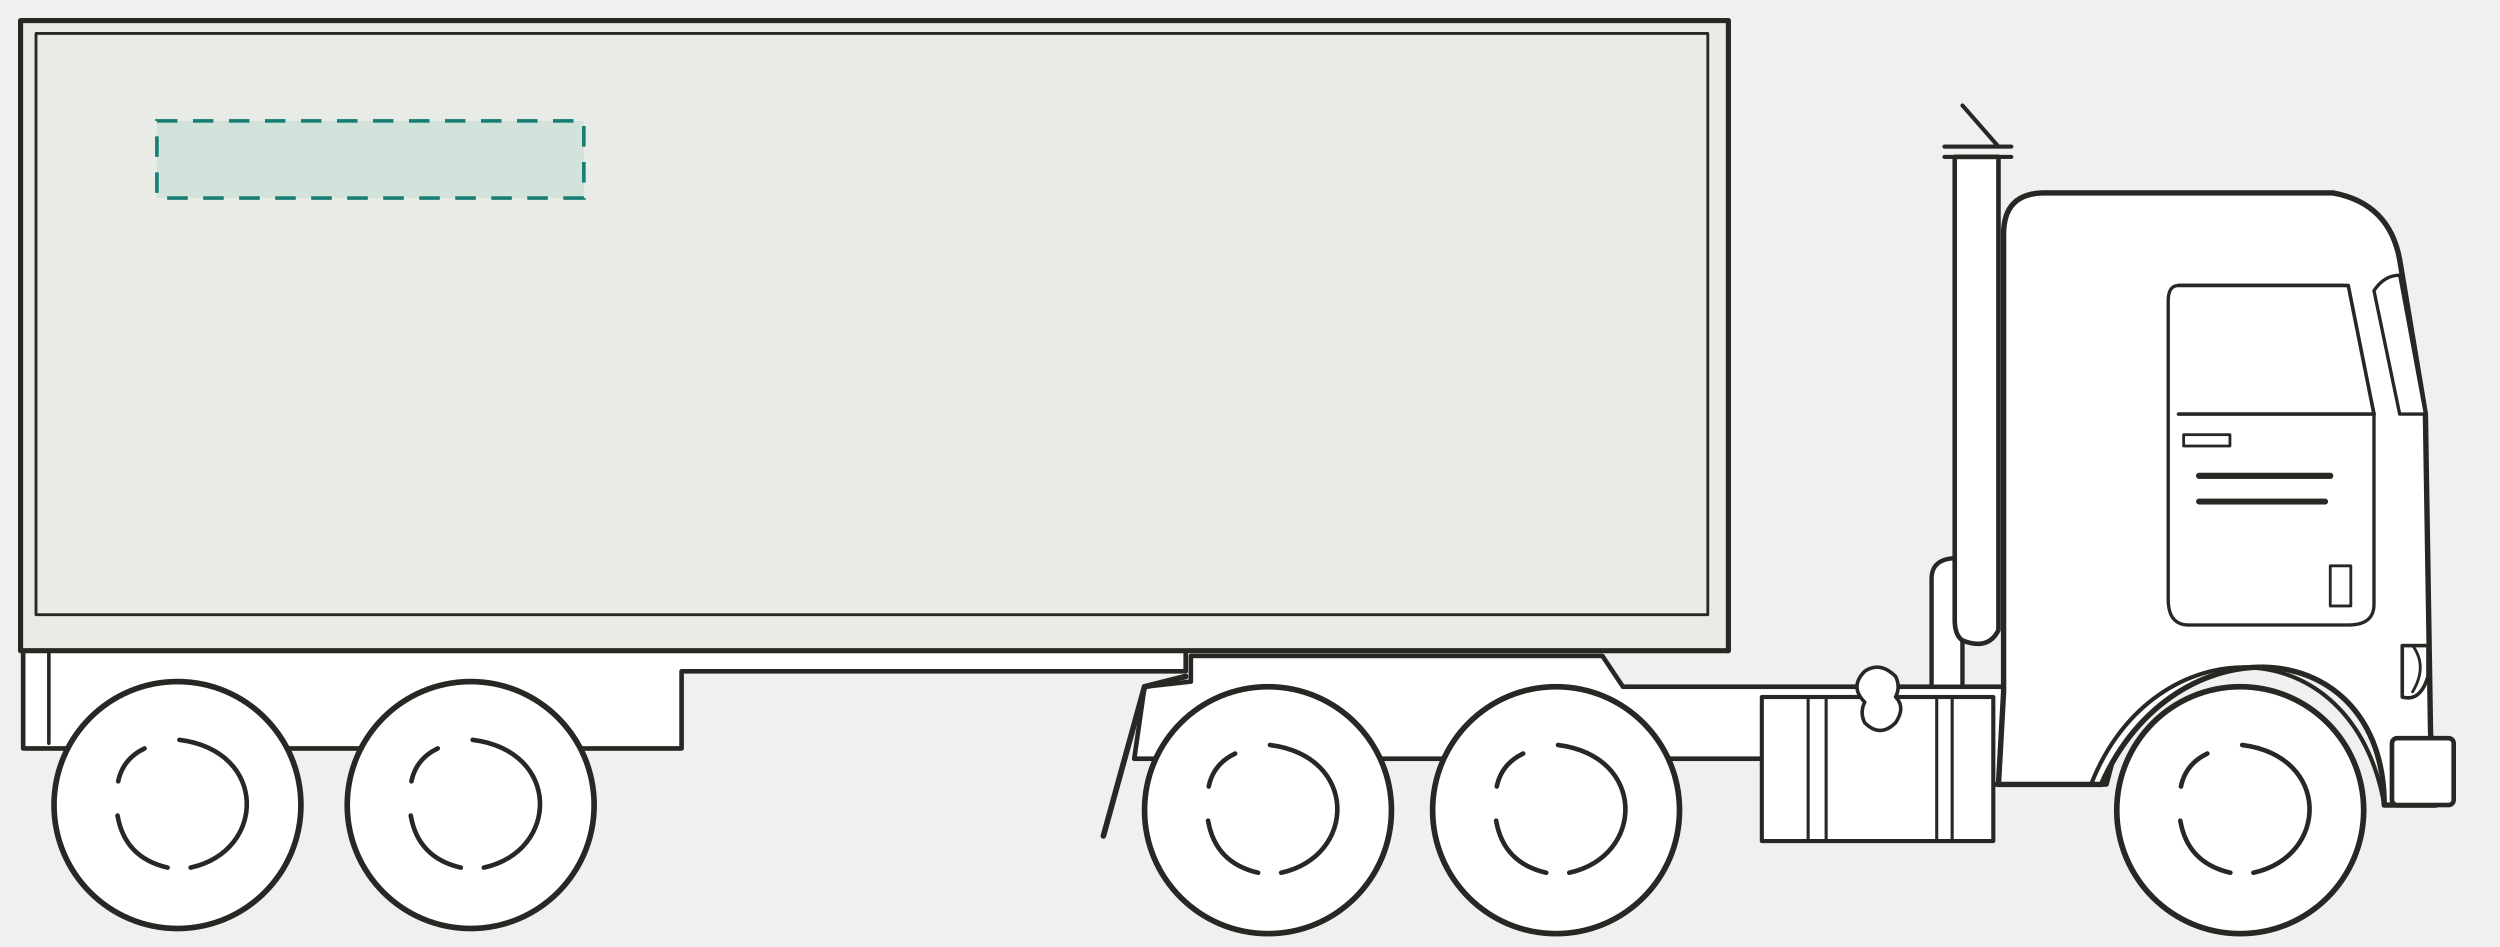
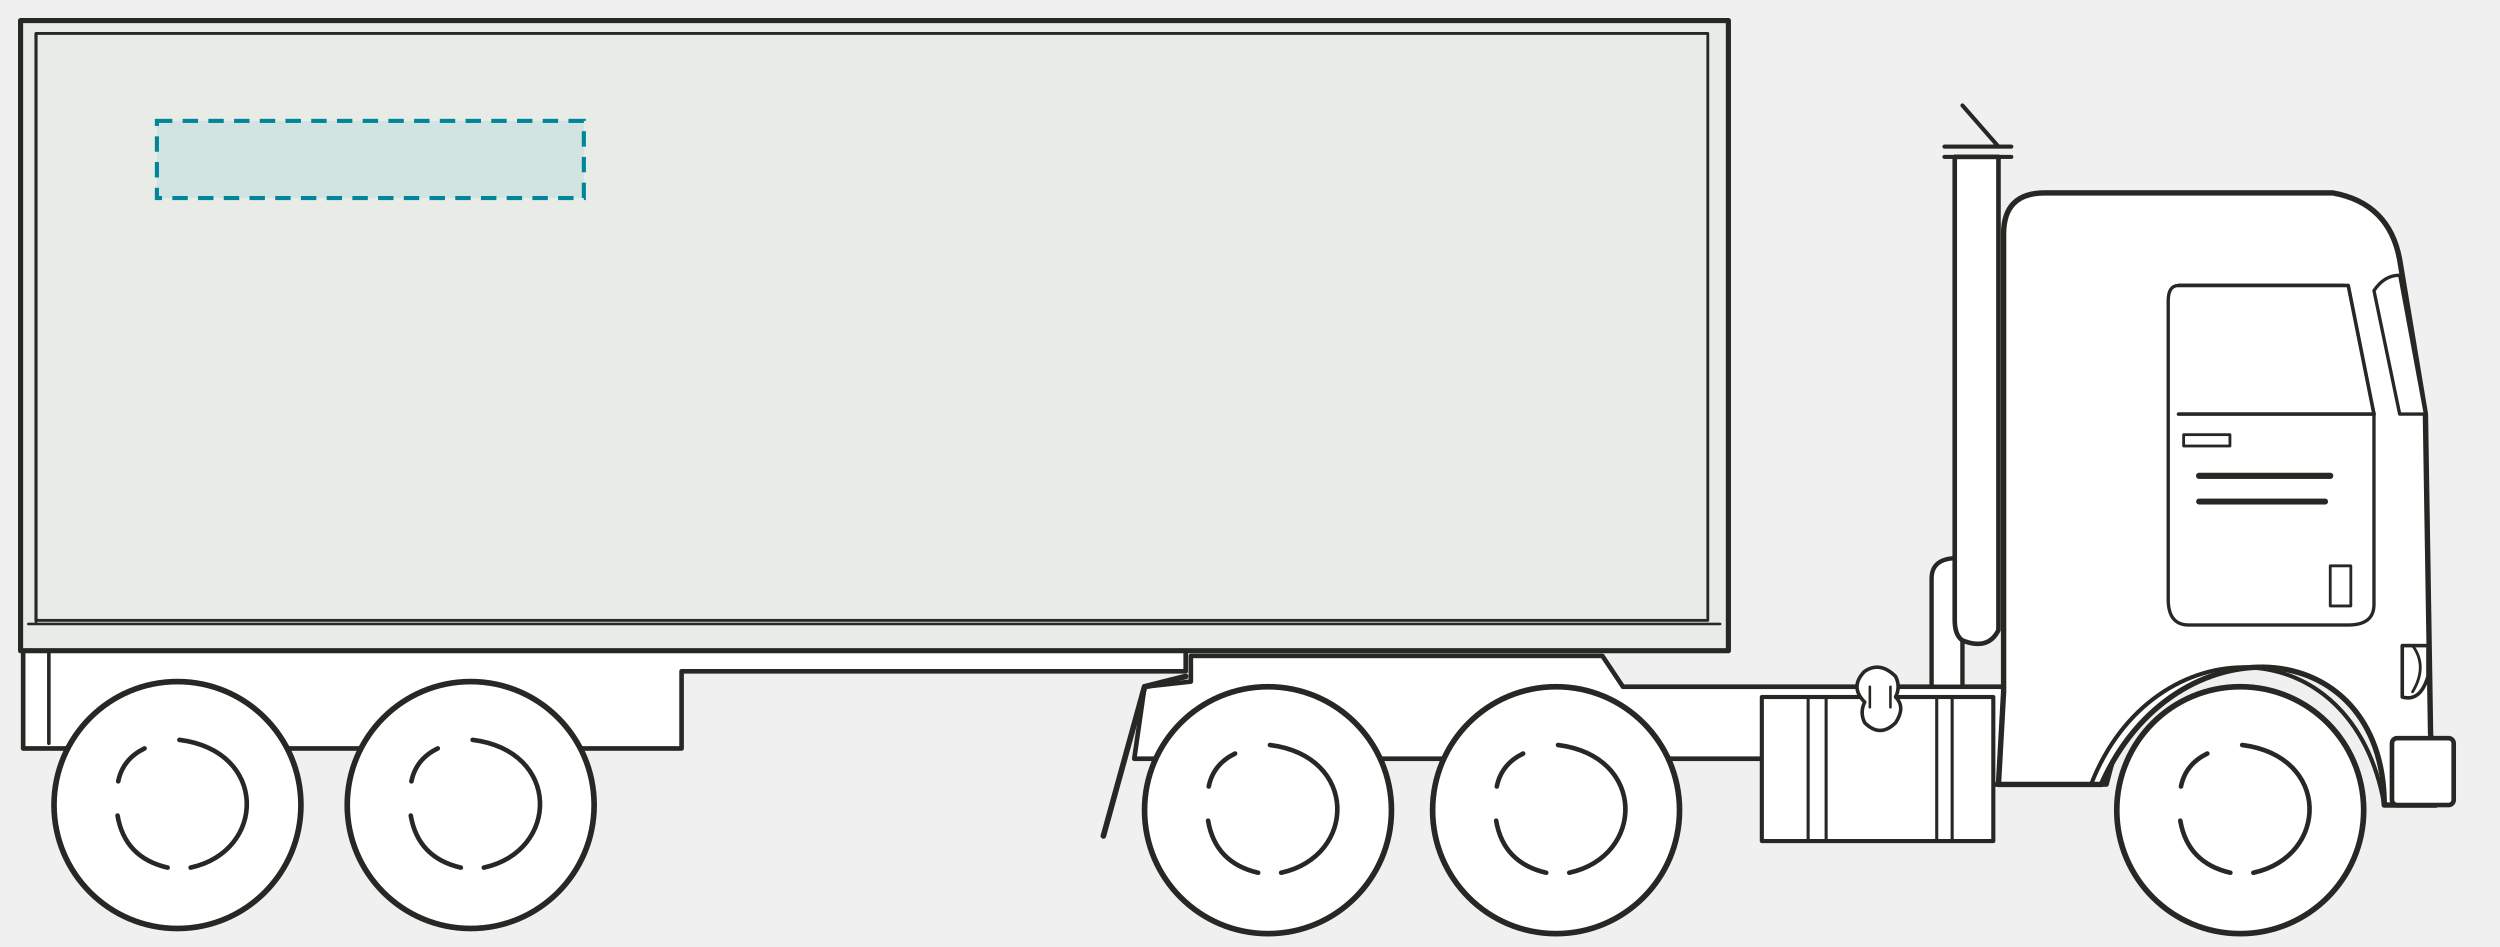
- <svg xmlns="http://www.w3.org/2000/svg" width="486" height="184" viewBox="58.5 336.5 486 184" version="1.1" data-asset="H46-tractor-trailer" data-revision="source-reconstruction-20261018">
+ <svg xmlns="http://www.w3.org/2000/svg" width="486" height="184" viewBox="58.5 336.5 486 184" version="1.1" data-asset="H46-tractor-trailer" data-revision="trailers-signs-r2">
  <g id="object" data-layer="object">
    <g id="H46-tractor-trailer-trailer-and-tractor-chassis" data-part="trailer-and-tractor-chassis">
      <path id="H46-tractor-trailer-trailer-step-1" data-part="trailer-step" stroke-linejoin="round" stroke-linecap="round" d="M63 462 L63 482 L191 482 L191 467 L289 467 L289 462 Z" fill="#fff" stroke="#252823" stroke-width="0.9" data-material="white" />
      <line id="H46-tractor-trailer-rear-end-upright-2" data-part="rear-end-upright" stroke-linejoin="round" stroke-linecap="round" x1="68" y1="463" x2="68" y2="481" stroke="#252823" stroke-width="0.7" />
      <path id="H46-tractor-trailer-tractor-rail-3" data-part="tractor-rail" stroke-linejoin="round" stroke-linecap="round" d="M279 484 L374 484 L401 484 L446 489 L468 489 L473 470 L374 470 L370 464 L290 464 L290 469 L281 470 Z" fill="#fff" stroke="#252823" stroke-width="0.9" data-material="white" />
      <path id="H46-tractor-trailer-slanted-mudguard-4" data-part="slanted-mudguard" stroke-linejoin="round" stroke-linecap="round" d="M273 499 L281 470 L289 468" fill="none" stroke="#252823" stroke-width="1.1" />
    </g>
    <g id="H46-tractor-trailer-trailer-box" data-part="trailer-box">
      <rect id="H46-tractor-trailer-box-outer-5" data-part="box-outer" stroke-linejoin="round" stroke-linecap="round" x="62.5" y="340.5" width="332" height="122.5" rx="0" fill="#e9ece6" stroke="#252823" stroke-width="1" data-material="cargo" />
-       <rect id="H46-tractor-trailer-box-inner-6" data-part="box-inner" stroke-linejoin="round" stroke-linecap="round" x="65.5" y="343" width="325" height="113" rx="0" fill="#e9ece6" stroke="#252823" stroke-width="0.55" data-material="cargo" />
+       <rect id="H46-tractor-trailer-box-inner-6" data-part="box-inner" stroke-linejoin="round" stroke-linecap="round" x="65.5" y="343" width="325" height="114.1" rx="0" fill="#e9ece6" stroke="#252823" stroke-width="0.55" data-material="cargo" />
+       <path id="H46-tractor-trailer-bottom-frame-return" d="M64.0 457.8 L392.9 457.8 M65.5 343 L65.5 457.8" fill="none" stroke="#252823" stroke-width="0.5" stroke-linecap="round" stroke-linejoin="round" data-part="H46-tractor-trailer-bottom-frame-return" />
    </g>
    <g id="H46-tractor-trailer-wheels" data-part="wheels">
      <ellipse id="H46-tractor-trailer-trailer-rear-tyre-7" data-part="trailer-rear-tyre" stroke-linejoin="round" stroke-linecap="round" cx="93" cy="493" rx="24" ry="24" fill="#fff" stroke="#252823" stroke-width="1.1" data-material="white" />
      <path id="H46-tractor-trailer-trailer-rear-open-rim-8" data-part="trailer-rear-open-rim" stroke-linejoin="round" stroke-linecap="round" d="M86.600 481.992 Q82.376 484.040 81.480 488.392 M81.352 495.048 Q82.760 503.240 91.080 505.160 M95.560 505.160 C110.280 501.960 110.664 482.504 93.384 480.328" fill="none" stroke="#252823" stroke-width="0.9" />
      <ellipse id="H46-tractor-trailer-trailer-front-tyre-9" data-part="trailer-front-tyre" stroke-linejoin="round" stroke-linecap="round" cx="150" cy="493" rx="24" ry="24" fill="#fff" stroke="#252823" stroke-width="1.1" data-material="white" />
      <path id="H46-tractor-trailer-trailer-front-open-rim-10" data-part="trailer-front-open-rim" stroke-linejoin="round" stroke-linecap="round" d="M143.600 481.992 Q139.376 484.040 138.480 488.392 M138.352 495.048 Q139.760 503.240 148.080 505.160 M152.560 505.160 C167.280 501.960 167.664 482.504 150.384 480.328" fill="none" stroke="#252823" stroke-width="0.9" />
      <ellipse id="H46-tractor-trailer-tractor-rear-tyre-11" data-part="tractor-rear-tyre" stroke-linejoin="round" stroke-linecap="round" cx="305" cy="494" rx="24" ry="24" fill="#fff" stroke="#252823" stroke-width="1.1" data-material="white" />
      <path id="H46-tractor-trailer-tractor-rear-open-rim-12" data-part="tractor-rear-open-rim" stroke-linejoin="round" stroke-linecap="round" d="M298.600 482.992 Q294.376 485.040 293.480 489.392 M293.352 496.048 Q294.760 504.240 303.080 506.160 M307.560 506.160 C322.280 502.960 322.664 483.504 305.384 481.328" fill="none" stroke="#252823" stroke-width="0.9" />
      <ellipse id="H46-tractor-trailer-tractor-front-drive-tyre-13" data-part="tractor-front-drive-tyre" stroke-linejoin="round" stroke-linecap="round" cx="361" cy="494" rx="24" ry="24" fill="#fff" stroke="#252823" stroke-width="1.1" data-material="white" />
      <path id="H46-tractor-trailer-tractor-front-drive-open-rim-14" data-part="tractor-front-drive-open-rim" stroke-linejoin="round" stroke-linecap="round" d="M354.600 482.992 Q350.376 485.040 349.480 489.392 M349.352 496.048 Q350.760 504.240 359.080 506.160 M363.560 506.160 C378.280 502.960 378.664 483.504 361.384 481.328" fill="none" stroke="#252823" stroke-width="0.9" />
      <ellipse id="H46-tractor-trailer-steering-tyre-15" data-part="steering-tyre" stroke-linejoin="round" stroke-linecap="round" cx="494" cy="494" rx="24" ry="24" fill="#fff" stroke="#252823" stroke-width="1.1" data-material="white" />
      <path id="H46-tractor-trailer-steering-open-rim-16" data-part="steering-open-rim" stroke-linejoin="round" stroke-linecap="round" d="M487.600 482.992 Q483.376 485.040 482.480 489.392 M482.352 496.048 Q483.760 504.240 492.080 506.160 M496.560 506.160 C511.280 502.960 511.664 483.504 494.384 481.328" fill="none" stroke="#252823" stroke-width="0.9" />
    </g>
    <g id="H46-tractor-trailer-exhaust-and-fuel-tank" data-part="exhaust-and-fuel-tank">
      <path id="H46-tractor-trailer-exhaust-lower-support-17" data-part="exhaust-lower-support" stroke-linejoin="round" stroke-linecap="round" d="M434 470 L434 449 Q434 445 439 445 L440 445 L440 470 Z" fill="#fff" stroke="#252823" stroke-width="0.85" data-material="white" />
      <path id="H46-tractor-trailer-exhaust-18" data-part="exhaust" stroke-linejoin="round" stroke-linecap="round" d="M438.5 367 L447 367 L447 459 Q445 463 440 461 Q438.5 460 438.5 457 Z" fill="#fff" stroke="#252823" stroke-width="0.9" data-material="white" />
      <path id="H46-tractor-trailer-exhaust-cap-19" data-part="exhaust-cap" stroke-linejoin="round" stroke-linecap="round" d="M436.5 367 L449.5 367 M436.5 365 L449.5 365 M440 357 L447 365" fill="none" stroke="#252823" stroke-width="0.8" />
      <rect id="H46-tractor-trailer-tank-20" data-part="tank" stroke-linejoin="round" stroke-linecap="round" x="401" y="472" width="45" height="28" rx="0" fill="#fff" stroke="#252823" stroke-width="0.8" data-material="white" />
      <line id="H46-tractor-trailer-tank-strap-21" data-part="tank-strap" stroke-linejoin="round" stroke-linecap="round" x1="410" y1="472" x2="410" y2="500" stroke="#252823" stroke-width="0.6" />
      <line id="H46-tractor-trailer-tank-strap-22" data-part="tank-strap" stroke-linejoin="round" stroke-linecap="round" x1="413.5" y1="472" x2="413.5" y2="500" stroke="#252823" stroke-width="0.6" />
      <line id="H46-tractor-trailer-tank-strap-23" data-part="tank-strap" stroke-linejoin="round" stroke-linecap="round" x1="435" y1="472" x2="435" y2="500" stroke="#252823" stroke-width="0.6" />
      <line id="H46-tractor-trailer-tank-strap-24" data-part="tank-strap" stroke-linejoin="round" stroke-linecap="round" x1="438" y1="472" x2="438" y2="500" stroke="#252823" stroke-width="0.6" />
      <path id="H46-tractor-trailer-filler-cap-25" data-part="filler-cap" stroke-linejoin="round" stroke-linecap="round" d="M421 473 Q418 470 421 467 Q424 465 427 468 Q428 470 427 472 Q429 474 427 477 Q424 480 421 477 Q420 475 421 473 Z" fill="#fff" stroke="#252823" stroke-width="0.7" data-material="white" />
+       <path id="H46-tractor-trailer-filler-neck" d="M422 470 L422 474 M426 470 L426 474" fill="none" stroke="#252823" stroke-width="0.5" stroke-linecap="round" stroke-linejoin="round" data-part="H46-tractor-trailer-filler-neck" />
    </g>
    <g id="H46-tractor-trailer-cab-shell" data-part="cab-shell">
      <path id="H46-tractor-trailer-body-26" data-part="body" stroke-linejoin="round" stroke-linecap="round" d="M448 471 L448 382 Q448 374 456 374 L512 374 Q523 376 525 387 L530 417 L531 479 L532 493 L522 493 C522 459 481 457 467 489 L447 489 Z" fill="#ffffff" stroke="#252823" stroke-width="1.05" data-material="paint" />
      <path id="H46-tractor-trailer-front-fender-line-27" data-part="front-fender-line" stroke-linejoin="round" stroke-linecap="round" d="M465 489 C477 458 516 458 522 493" fill="none" stroke="#252823" stroke-width="0.8" />
      <path id="H46-tractor-trailer-door-boundary-28" data-part="door-boundary" stroke-linejoin="round" stroke-linecap="round" d="M482 392 L514 392 L520 417 L520 454 Q520 458 515 458 L484 458 Q480 458 480 453 L480 395 Q480 392 482 392 Z" fill="none" stroke="#252823" stroke-width="0.65" />
      <path id="H46-tractor-trailer-door-glass-29" data-part="door-glass" stroke-linejoin="round" stroke-linecap="round" d="M482 392 L515 392 L520 417 L482 417" fill="#ffffff" stroke="#252823" stroke-width="0.7" data-material="glass" />
      <path id="H46-tractor-trailer-front-glass-30" data-part="front-glass" stroke-linejoin="round" stroke-linecap="round" d="M525 390 Q522 390 520 393 L525 417 L530 417 Z" fill="#ffffff" stroke="#252823" stroke-width="0.65" data-material="glass" />
      <rect id="H46-tractor-trailer-handle-31" data-part="handle" stroke-linejoin="round" stroke-linecap="round" x="483" y="421" width="9" height="2.2" rx="0" fill="#fff" stroke="#252823" stroke-width="0.55" data-material="white" />
      <line id="H46-tractor-trailer-upper-cab-vent-32" data-part="upper-cab-vent" stroke-linejoin="round" stroke-linecap="round" x1="486" y1="429" x2="511.5" y2="429" stroke="#252823" stroke-width="1.2" />
      <line id="H46-tractor-trailer-lower-cab-vent-33" data-part="lower-cab-vent" stroke-linejoin="round" stroke-linecap="round" x1="486" y1="434" x2="510.5" y2="434" stroke="#252823" stroke-width="1.15" />
      <rect id="H46-tractor-trailer-lower-door-fitting-34" data-part="lower-door-fitting" stroke-linejoin="round" stroke-linecap="round" x="511.5" y="446.5" width="4" height="7.8" rx="0" fill="#fff" stroke="#252823" stroke-width="0.55" data-material="white" />
      <path id="H46-tractor-trailer-headlight-35" data-part="headlight" stroke-linejoin="round" stroke-linecap="round" d="M525.5 462 L530.5 462 L530.5 468 Q529 473 525.5 472 Z" fill="#fff" stroke="#252823" stroke-width="0.7" data-material="white" />
      <path id="H46-tractor-trailer-headlight-face-36" data-part="headlight-face" stroke-linejoin="round" stroke-linecap="round" d="M527.5 462 Q530.5 466 527.5 471" fill="none" stroke="#252823" stroke-width="0.55" />
      <rect id="H46-tractor-trailer-front-bumper-37" data-part="front-bumper" stroke-linejoin="round" stroke-linecap="round" x="523.5" y="480" width="12" height="13" rx="1" fill="#fff" stroke="#252823" stroke-width="0.9" data-material="white" />
    </g>
  </g>
  <g id="branding" data-layer="branding" aria-label="Insert replacement identity artwork here" />
-   <g id="branding-zones" data-layer="guides">
-     <polygon id="zone-trailer-signature" points="89,360 172,360 172,375 89,375" fill="#24a494" fill-opacity=".12" stroke="#167e73" stroke-width="0.7" stroke-dasharray="4 3" data-zone="trailer-signature" />
+   <g id="branding-guides" data-layer="branding-guides">
+     <polygon id="guide-trailer-signature" points="89,360 172,360 172,375 89,375" fill="#24abc4" fill-opacity=".12" stroke="#00859a" stroke-width="0.8" stroke-dasharray="3 2" data-role="guide" />
  </g>
</svg>
